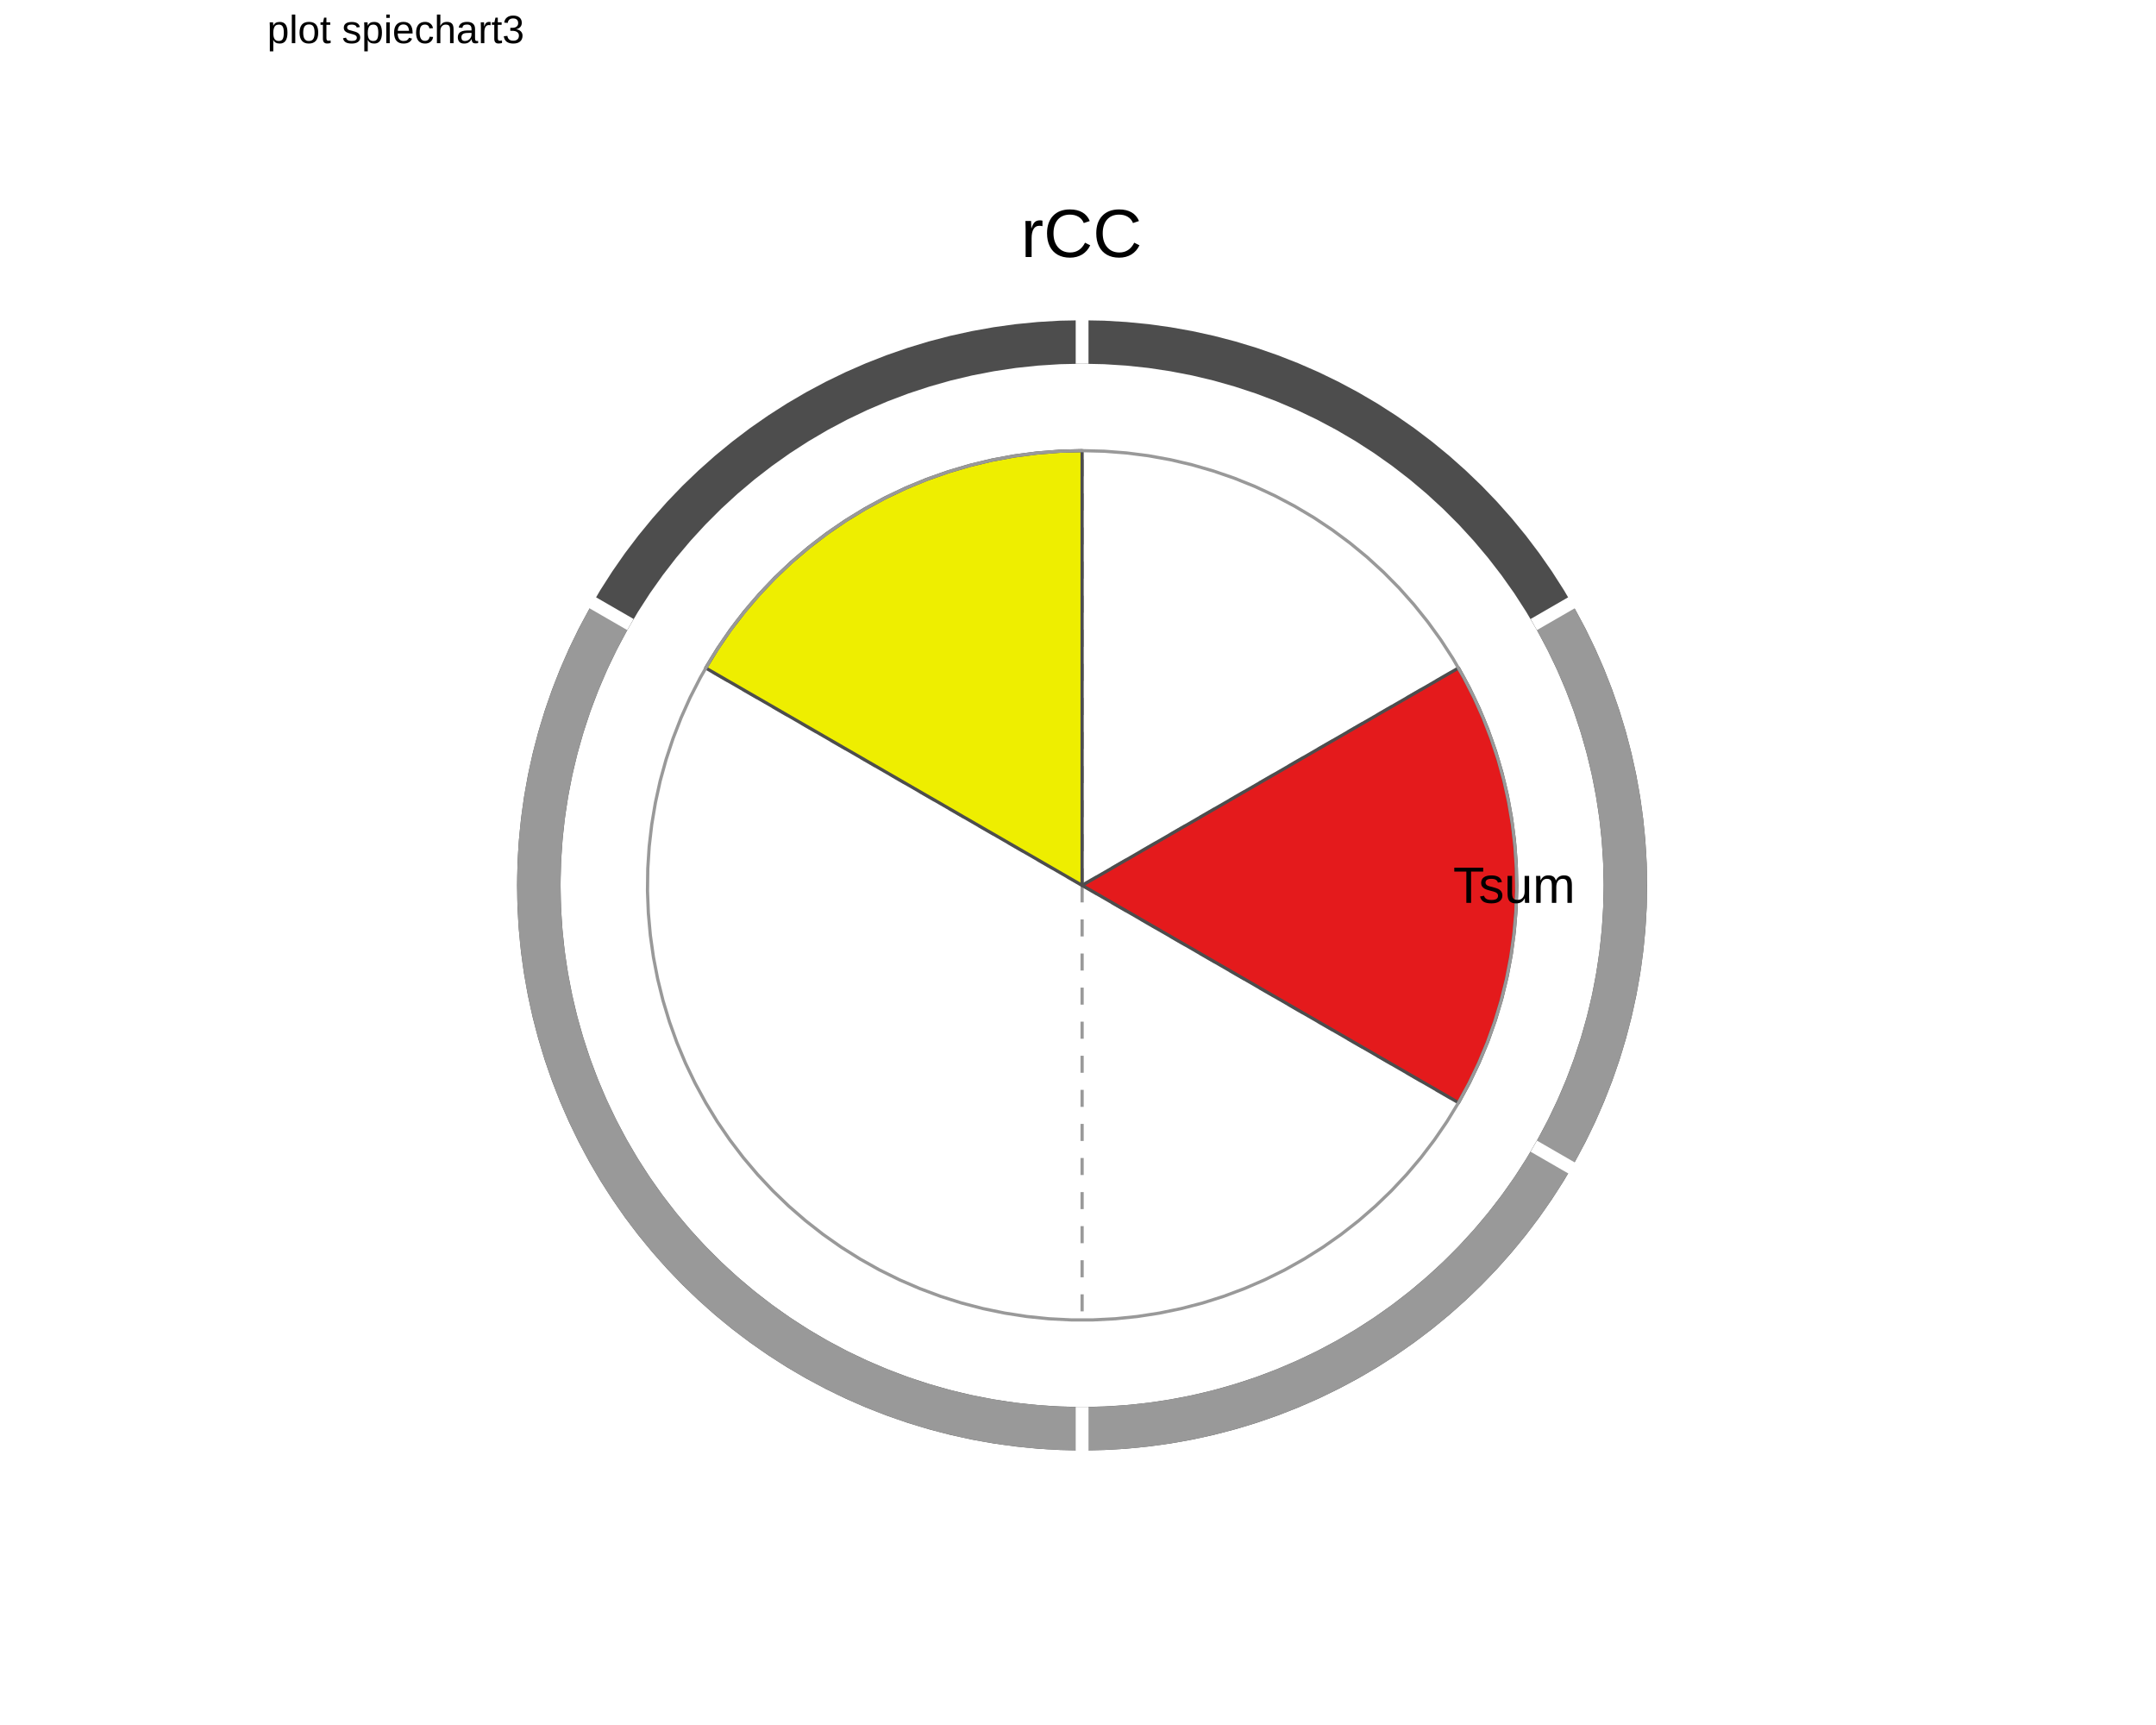
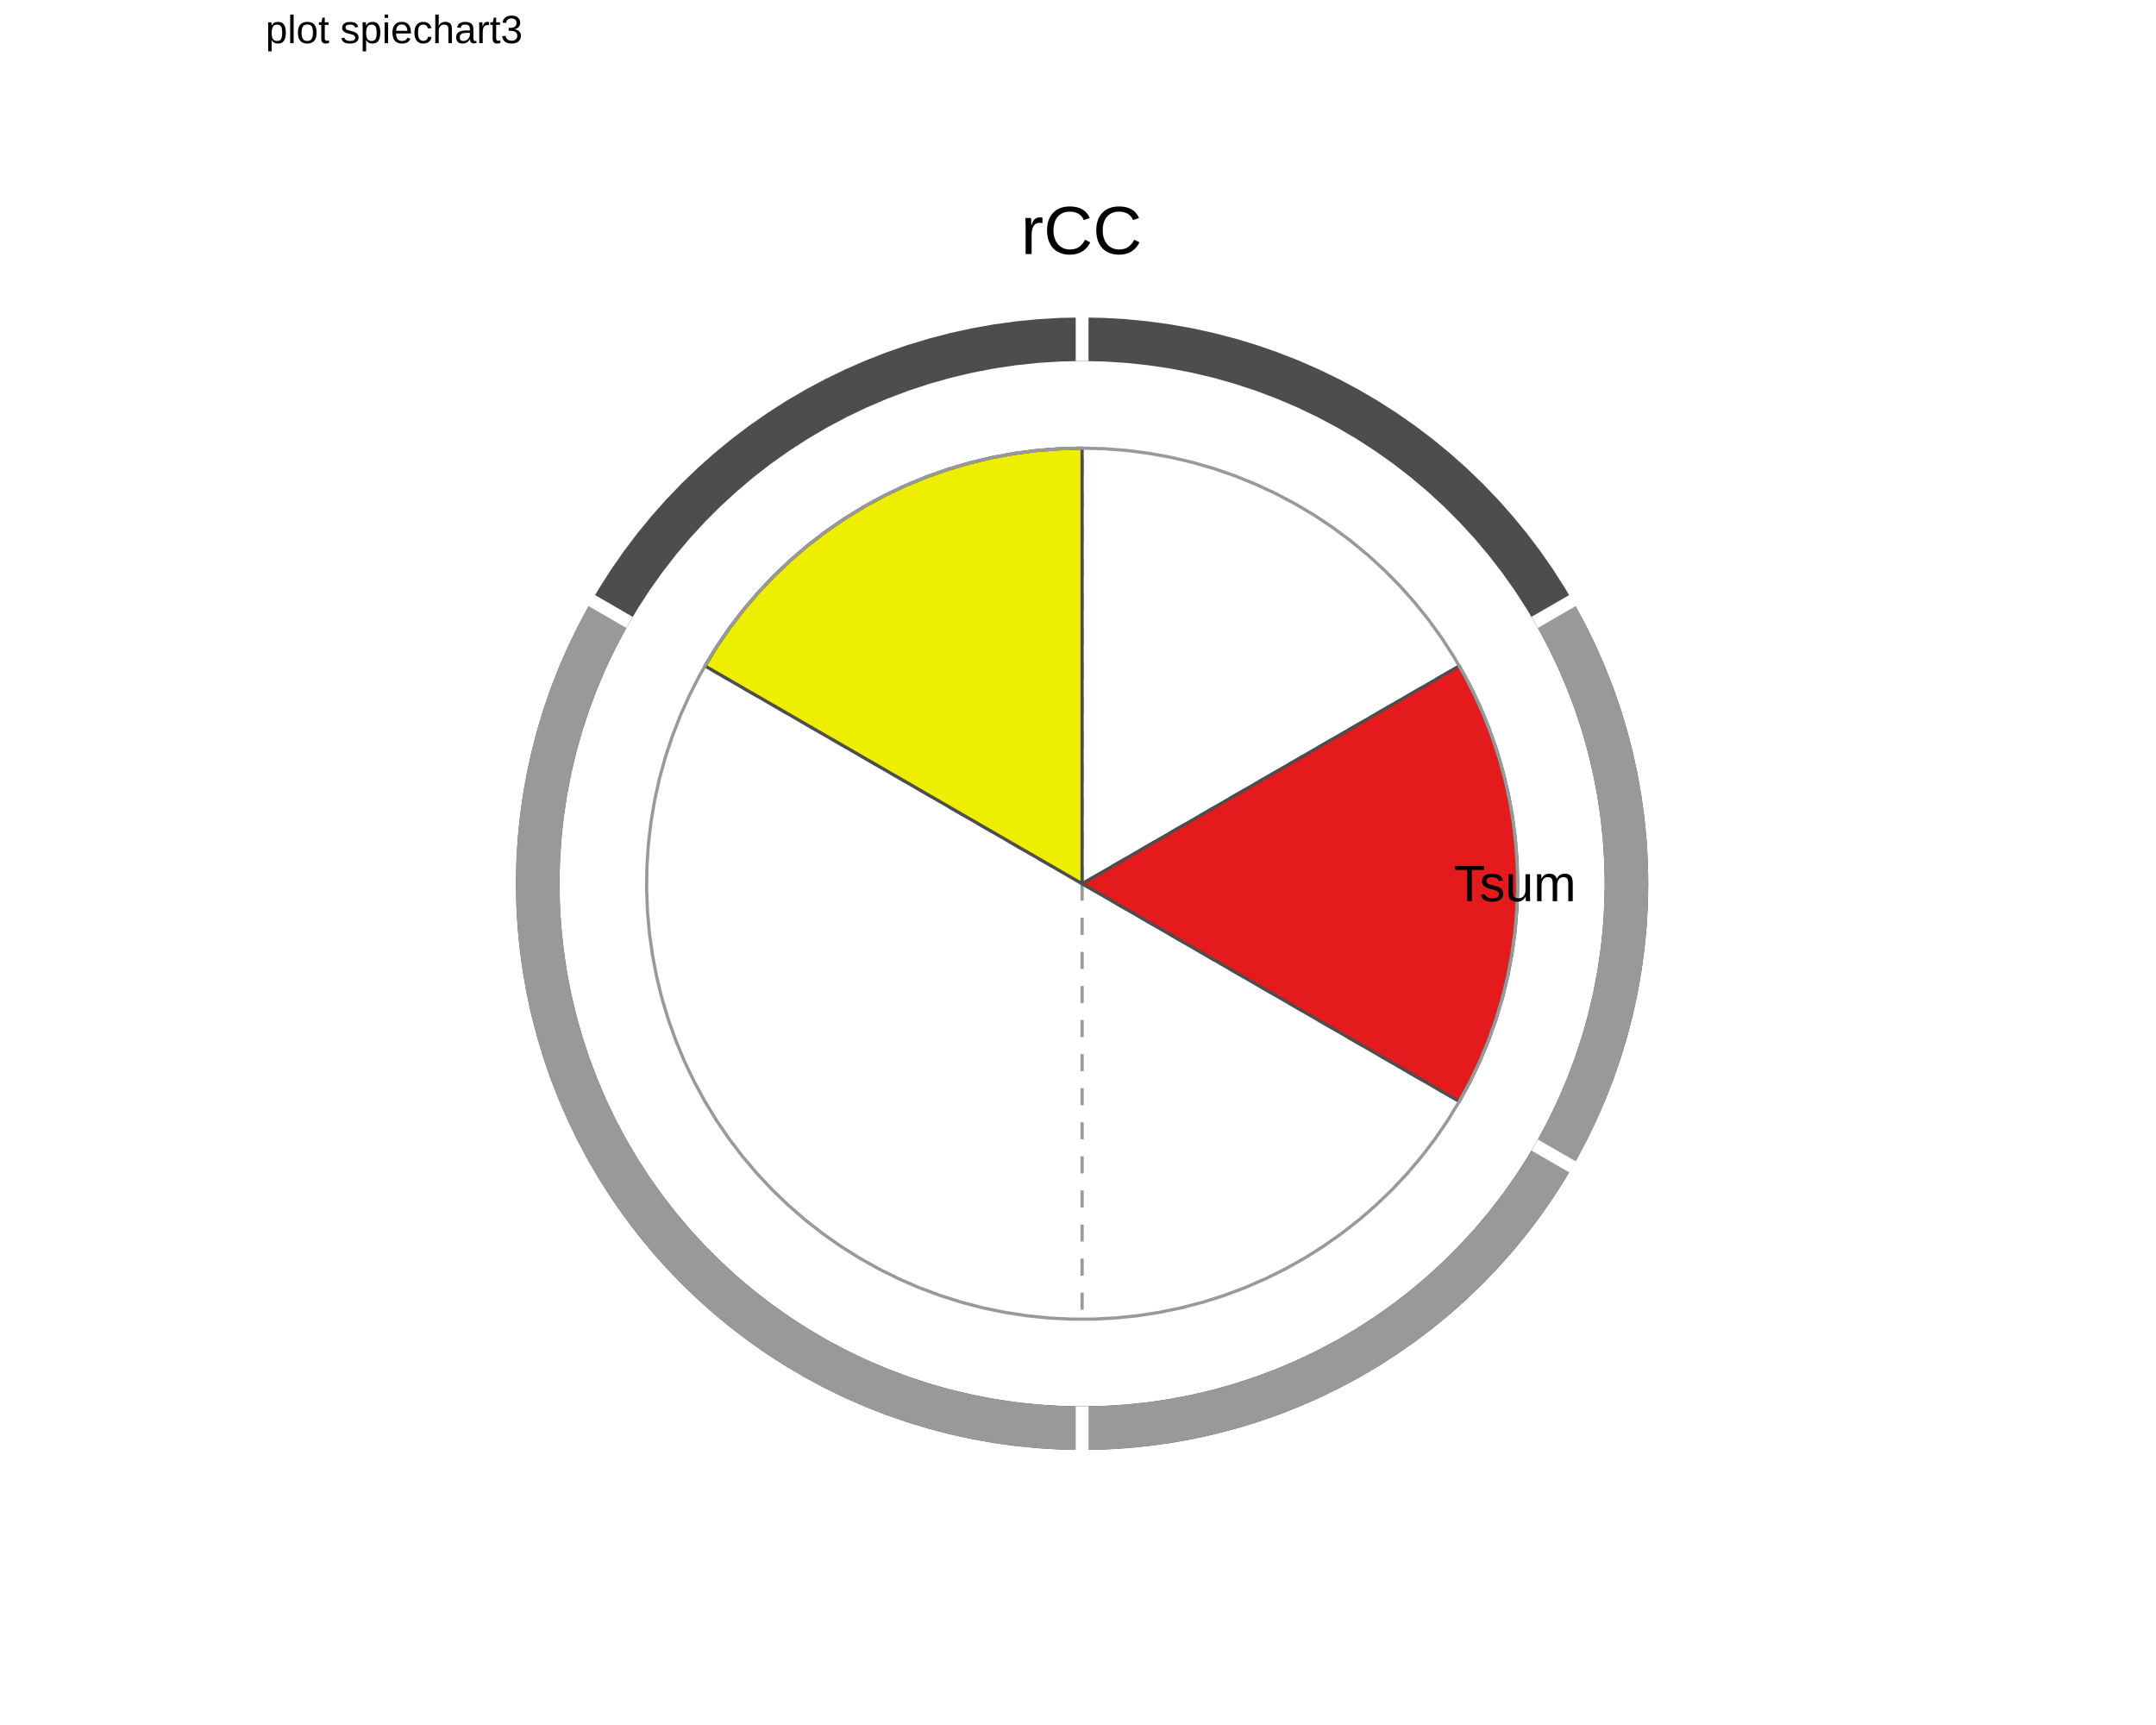
<svg xmlns="http://www.w3.org/2000/svg" viewBox="0 0 720.00 576.00">
  <defs>
    <style type="text/css">
    line, polyline, path, rect, circle {
      fill: none;
      stroke: #000000;
      stroke-linecap: round;
      stroke-linejoin: round;
      stroke-miterlimit: 10.00;
    }
  </style>
  </defs>
  <rect width="100%" height="100%" style="stroke: none; fill: #FFFFFF;" />
  <defs>
-     <clipPath id="cpODAuOTk4Nnw2MzkuMDAxfDU3Nnww">
-       <rect x="81.00" y="0.00" width="558.00" height="576.00" />
+     <clipPath id="cpODAuNDUwN3w2MzkuNTQ5fDU3Nnww">
+       <rect x="80.45" y="0.00" width="559.10" height="576.00" />
    </clipPath>
  </defs>
-   <rect x="81.00" y="0.00" width="558.00" height="576.00" style="stroke-width: 1.07; stroke: #FFFFFF; fill: #FFFFFF;" clip-path="url(#cpODAuOTk4Nnw2MzkuMDAxfDU3Nnww)" />
+   <rect x="80.45" y="0.00" width="559.10" height="576.00" style="stroke-width: 1.07; stroke: #FFFFFF; fill: #FFFFFF;" clip-path="url(#cpODAuNDUwN3w2MzkuNTQ5fDU3Nnww)" />
  <defs>
    <clipPath id="cpMHw3MjB8NTc2fDA=">
      <rect x="0.00" y="0.00" width="720.00" height="576.00" />
    </clipPath>
  </defs>
  <defs>
-     <clipPath id="cpODkuMjE3OHw2MzMuNTIyfDU2Ny43ODF8MjMuNDc2Nw==">
-       <rect x="89.22" y="23.48" width="544.30" height="544.30" />
+     <clipPath id="cpODguNjY5OHw2MzQuMDd8NTY3Ljc4MXwyMi4zODA4">
+       <rect x="88.67" y="22.38" width="545.40" height="545.40" />
    </clipPath>
  </defs>
-   <rect x="89.22" y="23.48" width="544.30" height="544.30" style="stroke-width: 1.07; stroke: none; fill: #FFFFFF;" clip-path="url(#cpODkuMjE3OHw2MzMuNTIyfDU2Ny43ODF8MjMuNDc2Nw==)" />
-   <polyline points="361.37,295.63 361.37,288.03 361.37,280.42 361.37,272.82 361.37,265.22 361.37,257.61 361.37,250.01 361.37,242.41 361.37,234.80 361.37,227.20 361.37,219.60 361.37,212.00 361.37,204.39 361.37,196.79 361.37,189.19 361.37,181.58 361.37,173.98 361.37,166.38 361.37,158.78 361.37,151.17 361.37,143.57 361.37,135.97 368.74,136.14 376.10,136.65 383.43,137.50 390.71,138.68 397.92,140.21 405.06,142.06 412.11,144.24 419.05,146.75 425.86,149.57 432.54,152.70 439.06,156.14 445.42,159.88 451.60,163.91 457.59,168.22 463.37,172.79 468.93,177.64 474.27,182.73 479.36,188.06 484.20,193.63 488.78,199.41 493.09,205.40 497.12,211.58 500.85,217.94 504.29,224.46 507.43,231.14 510.25,237.95 512.76,244.89 514.94,251.94 516.79,259.07 518.31,266.29 519.50,273.57 520.35,280.90 520.86,288.25 521.03,295.63 520.86,303.00 520.35,310.36 519.50,317.69 518.31,324.97 516.79,332.18 514.94,339.32 512.76,346.37 510.25,353.31 507.43,360.12 504.29,366.80 500.85,373.32 497.12,379.68 493.09,385.86 488.78,391.85 484.20,397.63 479.36,403.19 474.27,408.53 468.93,413.62 463.37,418.46 457.59,423.04 451.60,427.35 445.42,431.38 439.06,435.11 432.54,438.55 425.86,441.69 419.05,444.51 412.11,447.01 405.06,449.20 397.92,451.05 390.71,452.57 383.43,453.76 376.10,454.61 368.74,455.12 361.37,455.29 354.00,455.12 346.64,454.61 339.31,453.76 332.03,452.57 324.82,451.05 317.68,449.20 310.63,447.01 303.69,444.51 296.88,441.69 290.20,438.55 283.68,435.11 277.32,431.38 271.14,427.35 265.15,423.04 259.37,418.46 253.81,413.62 248.47,408.53 243.38,403.19 238.54,397.63 233.96,391.85 229.65,385.86 225.62,379.68 221.89,373.32 218.45,366.80 215.31,360.12 212.49,353.31 209.98,346.37 207.80,339.32 205.95,332.18 204.43,324.97 203.24,317.69 202.39,310.36 201.88,303.00 201.71,295.63 201.88,288.25 202.39,280.90 203.24,273.57 204.43,266.29 205.95,259.07 207.80,251.94 209.98,244.89 212.49,237.95 215.31,231.14 218.45,224.46 221.89,217.94 225.62,211.58 229.65,205.40 233.96,199.41 238.54,193.63 243.38,188.06 248.47,182.73 253.81,177.64 259.37,172.79 265.15,168.22 271.14,163.91 277.32,159.88 283.68,156.14 290.20,152.70 296.88,149.57 303.69,146.75 310.63,144.24 317.68,142.06 324.82,140.21 332.03,138.68 339.31,137.50 346.64,136.65 354.00,136.14 361.37,135.97 361.37,143.57 361.37,151.17 361.37,158.78 361.37,166.38 361.37,173.98 361.37,181.58 361.37,189.19 361.37,196.79 361.37,204.39 361.37,212.00 361.37,219.60 361.37,227.20 361.37,234.80 361.37,242.41 361.37,250.01 361.37,257.61 361.37,265.22 361.37,272.82 361.37,280.42 361.37,288.03 361.37,295.63 " style="stroke-width: 1.07; stroke: none; fill: #FFFFFF;" clip-path="url(#cpODkuMjE3OHw2MzMuNTIyfDU2Ny43ODF8MjMuNDc2Nw==)" />
-   <polyline points="361.37,121.45 368.76,121.61 376.14,122.08 383.49,122.86 390.81,123.96 398.07,125.36 405.26,127.07 412.37,129.09 419.40,131.40 426.31,134.01 433.11,136.91 439.79,140.10 446.32,143.57 452.69,147.31 458.90,151.32 464.94,155.59 470.79,160.11 476.44,164.88 481.89,169.88 487.12,175.11 492.12,180.55 496.89,186.21 501.41,192.06 505.68,198.09 509.69,204.31 513.43,210.68 516.90,217.21 520.09,223.88 522.99,230.69 525.60,237.60 527.91,244.63 529.93,251.74 531.64,258.93 533.04,266.19 534.14,273.51 534.92,280.86 535.39,288.24 535.55,295.63 535.39,303.02 534.92,310.40 534.14,317.75 533.04,325.06 531.64,332.32 529.93,339.52 527.91,346.63 525.60,353.65 522.99,360.57 520.09,367.37 516.90,374.04 513.43,380.57 509.69,386.95 505.68,393.16 501.41,399.20 496.89,405.05 492.12,410.70 487.12,416.15 481.89,421.38 476.44,426.38 470.79,431.14 464.94,435.67 458.90,439.94 452.69,443.95 446.32,447.69 439.79,451.16 433.11,454.34 426.31,457.25 419.40,459.86 412.37,462.17 405.26,464.19 398.07,465.90 390.81,467.30 383.49,468.40 376.14,469.18 368.76,469.65 361.37,469.81 353.98,469.65 346.60,469.18 339.25,468.40 331.93,467.30 324.67,465.90 317.48,464.19 310.37,462.17 303.34,459.86 296.43,457.25 289.63,454.34 282.95,451.16 276.42,447.69 270.05,443.95 263.83,439.94 257.80,435.67 251.95,431.14 246.30,426.38 240.85,421.38 235.62,416.15 230.62,410.70 225.85,405.05 221.33,399.20 217.06,393.16 213.05,386.95 209.31,380.57 205.84,374.04 202.65,367.37 199.75,360.57 197.14,353.65 194.83,346.63 192.81,339.52 191.10,332.32 189.70,325.06 188.60,317.75 187.82,310.40 187.35,303.02 187.19,295.63 187.35,288.24 187.82,280.86 188.60,273.51 189.70,266.19 191.10,258.93 192.81,251.74 194.83,244.63 197.14,237.60 199.75,230.69 202.65,223.88 205.84,217.21 209.31,210.68 213.05,204.31 217.06,198.09 221.33,192.06 225.85,186.21 230.62,180.55 235.62,175.11 240.85,169.88 246.30,164.88 251.95,160.11 257.80,155.59 263.83,151.32 270.05,147.31 276.42,143.57 282.95,140.10 289.63,136.91 296.43,134.01 303.34,131.40 310.37,129.09 317.48,127.07 324.67,125.36 331.93,123.96 339.25,122.86 346.60,122.08 353.98,121.61 361.37,121.45 361.37,106.94 353.96,107.08 346.57,107.52 339.19,108.24 331.85,109.26 324.56,110.56 317.32,112.15 310.15,114.02 303.06,116.17 296.06,118.60 289.16,121.30 282.37,124.27 275.71,127.50 269.17,131.00 262.78,134.74 256.54,138.74 250.46,142.97 244.55,147.45 238.82,152.15 233.29,157.07 227.94,162.20 222.81,167.54 217.89,173.08 213.19,178.81 208.71,184.72 204.48,190.80 200.48,197.04 196.74,203.43 193.24,209.96 190.01,216.63 187.04,223.42 184.34,230.32 181.91,237.32 179.76,244.41 177.89,251.58 176.30,258.82 175.00,266.11 173.99,273.45 173.26,280.82 172.82,288.22 172.68,295.63 172.82,303.04 173.26,310.43 173.99,317.81 175.00,325.15 176.30,332.44 177.89,339.68 179.76,346.85 181.91,353.94 184.34,360.94 187.04,367.84 190.01,374.63 193.24,381.29 196.74,387.83 200.48,394.22 204.48,400.46 208.71,406.54 213.19,412.45 217.89,418.17 222.81,423.71 227.94,429.05 233.29,434.19 238.82,439.11 244.55,443.81 250.46,448.28 256.54,452.52 262.78,456.52 269.17,460.26 275.71,463.75 282.37,466.99 289.16,469.96 296.06,472.66 303.06,475.09 310.15,477.24 317.32,479.11 324.56,480.70 331.85,482.00 339.19,483.01 346.57,483.74 353.96,484.18 361.37,484.32 368.78,484.18 376.17,483.74 383.55,483.01 390.89,482.00 398.18,480.70 405.42,479.11 412.59,477.24 419.68,475.09 426.68,472.66 433.58,469.96 440.37,466.99 447.03,463.75 453.57,460.26 459.96,456.52 466.20,452.52 472.28,448.28 478.19,443.81 483.92,439.11 489.45,434.19 494.80,429.05 499.93,423.71 504.85,418.17 509.55,412.45 514.02,406.54 518.26,400.46 522.26,394.22 526.00,387.83 529.50,381.29 532.73,374.63 535.70,367.84 538.40,360.94 540.83,353.94 542.98,346.85 544.85,339.68 546.44,332.44 547.74,325.15 548.75,317.81 549.48,310.43 549.92,303.04 550.06,295.63 549.92,288.22 549.48,280.82 548.75,273.45 547.74,266.11 546.44,258.82 544.85,251.58 542.98,244.41 540.83,237.32 538.40,230.32 535.70,223.42 532.73,216.63 529.50,209.96 526.00,203.43 522.26,197.04 518.26,190.80 514.02,184.72 509.55,178.81 504.85,173.08 499.93,167.54 494.80,162.20 489.45,157.07 483.92,152.15 478.19,147.45 472.28,142.97 466.20,138.74 459.96,134.74 453.57,131.00 447.03,127.50 440.37,124.27 433.58,121.30 426.68,118.60 419.68,116.17 412.59,114.02 405.42,112.15 398.18,110.56 390.89,109.26 383.55,108.24 376.17,107.52 368.78,107.08 361.37,106.94 " style="stroke-width: 1.07; stroke: none; fill: #4D4D4D;" clip-path="url(#cpODkuMjE3OHw2MzMuNTIyfDU2Ny43ODF8MjMuNDc2Nw==)" />
-   <polyline points="512.21,208.54 515.76,215.00 519.03,221.60 522.02,228.34 524.73,235.19 527.14,242.16 529.25,249.22 531.06,256.36 532.57,263.57 533.77,270.84 534.67,278.16 535.25,285.50 535.53,292.87 535.49,300.23 535.14,307.59 534.47,314.93 533.50,322.24 532.22,329.50 530.64,336.69 528.75,343.82 526.56,350.85 524.08,357.79 521.30,364.62 518.24,371.32 514.90,377.89 511.28,384.31 507.40,390.57 503.25,396.66 498.85,402.57 494.20,408.29 489.32,413.81 484.21,419.12 478.87,424.20 473.33,429.06 467.58,433.67 461.65,438.04 455.54,442.16 449.26,446.01 442.82,449.59 436.23,452.90 429.51,455.92 422.67,458.66 415.72,461.11 408.67,463.26 401.54,465.11 394.33,466.66 387.07,467.90 379.76,468.83 372.42,469.46 365.05,469.77 357.69,469.77 350.32,469.46 342.98,468.83 335.67,467.90 328.41,466.66 321.20,465.11 314.07,463.26 307.02,461.11 300.07,458.66 293.23,455.92 286.51,452.90 279.92,449.59 273.48,446.01 267.20,442.16 261.09,438.04 255.15,433.67 249.41,429.06 243.87,424.20 238.53,419.12 233.42,413.81 228.54,408.29 223.89,402.57 219.49,396.66 215.34,390.57 211.46,384.31 207.84,377.89 204.50,371.32 201.44,364.62 198.66,357.79 196.18,350.85 193.99,343.82 192.10,336.69 190.52,329.50 189.24,322.24 188.27,314.93 187.60,307.59 187.25,300.23 187.21,292.87 187.49,285.50 188.07,278.16 188.97,270.84 190.17,263.57 191.68,256.36 193.49,249.22 195.60,242.16 198.01,235.19 200.72,228.34 203.71,221.60 206.98,215.00 210.53,208.54 197.96,201.28 194.39,207.75 191.08,214.35 188.03,221.08 185.24,227.92 182.73,234.87 180.49,241.90 178.52,249.02 176.84,256.22 175.44,263.47 174.32,270.77 173.49,278.11 172.95,285.48 172.70,292.86 172.73,300.25 173.06,307.62 173.67,314.99 174.57,322.32 175.76,329.61 177.23,336.84 178.99,344.02 181.02,351.12 183.33,358.14 185.91,365.06 188.77,371.87 191.88,378.57 195.26,385.14 198.89,391.57 202.77,397.86 206.89,403.98 211.25,409.95 215.84,415.73 220.65,421.34 225.68,426.75 230.91,431.96 236.35,436.96 241.98,441.75 247.79,446.31 253.77,450.64 259.92,454.73 266.23,458.58 272.68,462.18 279.26,465.52 285.97,468.60 292.80,471.42 299.73,473.97 306.76,476.25 313.87,478.24 321.06,479.96 328.30,481.40 335.60,482.55 342.93,483.42 350.30,484.00 357.68,484.28 365.06,484.28 372.44,484.00 379.81,483.42 387.14,482.55 394.44,481.40 401.68,479.96 408.87,478.24 415.98,476.25 423.01,473.97 429.94,471.42 436.77,468.60 443.48,465.52 450.06,462.18 456.51,458.58 462.82,454.73 468.97,450.64 474.95,446.31 480.76,441.75 486.39,436.96 491.83,431.96 497.06,426.75 502.09,421.34 506.90,415.73 511.49,409.95 515.85,403.98 519.97,397.86 523.85,391.57 527.48,385.14 530.86,378.57 533.97,371.87 536.82,365.06 539.41,358.14 541.72,351.12 543.75,344.02 545.51,336.84 546.98,329.61 548.17,322.32 549.07,314.99 549.68,307.62 550.01,300.25 550.04,292.86 549.79,285.48 549.25,278.11 548.42,270.77 547.30,263.47 545.90,256.22 544.22,249.02 542.25,241.90 540.01,234.87 537.50,227.92 534.71,221.08 531.66,214.35 528.35,207.75 524.78,201.28 " style="stroke-width: 1.07; stroke: none; fill: #999999;" clip-path="url(#cpODkuMjE3OHw2MzMuNTIyfDU2Ny43ODF8MjMuNDc2Nw==)" />
-   <polyline points="512.21,208.54 520.59,203.70 528.97,198.86 537.35,194.03 " style="stroke-width: 4.27; stroke: #FFFFFF; stroke-linecap: butt;" clip-path="url(#cpODkuMjE3OHw2MzMuNTIyfDU2Ny43ODF8MjMuNDc2Nw==)" />
-   <polyline points="512.21,382.72 520.59,387.56 528.97,392.39 537.35,397.23 " style="stroke-width: 4.27; stroke: #FFFFFF; stroke-linecap: butt;" clip-path="url(#cpODkuMjE3OHw2MzMuNTIyfDU2Ny43ODF8MjMuNDc2Nw==)" />
-   <polyline points="361.37,469.81 361.37,479.48 361.37,489.16 361.37,498.84 " style="stroke-width: 4.27; stroke: #FFFFFF; stroke-linecap: butt;" clip-path="url(#cpODkuMjE3OHw2MzMuNTIyfDU2Ny43ODF8MjMuNDc2Nw==)" />
-   <polyline points="210.53,208.54 202.15,203.70 193.77,198.86 185.39,194.03 " style="stroke-width: 4.27; stroke: #FFFFFF; stroke-linecap: butt;" clip-path="url(#cpODkuMjE3OHw2MzMuNTIyfDU2Ny43ODF8MjMuNDc2Nw==)" />
-   <polyline points="361.37,121.45 361.37,111.77 361.37,102.10 361.37,92.42 " style="stroke-width: 4.27; stroke: #FFFFFF; stroke-linecap: butt;" clip-path="url(#cpODkuMjE3OHw2MzMuNTIyfDU2Ny43ODF8MjMuNDc2Nw==)" />
-   <polyline points="361.37,295.63 367.99,291.81 374.60,287.99 381.22,284.17 387.83,280.35 394.45,276.53 401.07,272.71 407.68,268.89 414.30,265.07 420.91,261.25 427.53,257.43 434.14,253.61 440.76,249.79 447.38,245.97 453.99,242.15 460.61,238.33 467.22,234.51 473.84,230.69 480.46,226.87 487.07,223.05 " style="stroke-width: 1.07; stroke: #999999; stroke-dasharray: 5.69,5.69; stroke-linecap: butt;" clip-path="url(#cpODkuMjE3OHw2MzMuNTIyfDU2Ny43ODF8MjMuNDc2Nw==)" />
-   <polyline points="361.37,295.63 367.99,299.45 374.60,303.27 381.22,307.09 387.83,310.91 394.45,314.73 401.07,318.55 407.68,322.37 414.30,326.19 420.91,330.01 427.53,333.83 434.14,337.65 440.76,341.46 447.38,345.28 453.99,349.10 460.61,352.92 467.22,356.74 473.84,360.56 480.46,364.38 487.07,368.20 " style="stroke-width: 1.07; stroke: #999999; stroke-dasharray: 5.69,5.69; stroke-linecap: butt;" clip-path="url(#cpODkuMjE3OHw2MzMuNTIyfDU2Ny43ODF8MjMuNDc2Nw==)" />
-   <polyline points="361.37,295.63 361.37,303.27 361.37,310.91 361.37,318.55 361.37,326.19 361.37,333.83 361.37,341.46 361.37,349.10 361.37,356.74 361.37,364.38 361.37,372.02 361.37,379.66 361.37,387.30 361.37,394.94 361.37,402.58 361.37,410.22 361.37,417.86 361.37,425.50 361.37,433.14 361.37,440.78 " style="stroke-width: 1.07; stroke: #999999; stroke-dasharray: 5.69,5.69; stroke-linecap: butt;" clip-path="url(#cpODkuMjE3OHw2MzMuNTIyfDU2Ny43ODF8MjMuNDc2Nw==)" />
-   <polyline points="361.37,295.63 354.75,291.81 348.14,287.99 341.52,284.17 334.91,280.35 328.29,276.53 321.67,272.71 315.06,268.89 308.44,265.07 301.83,261.25 295.21,257.43 288.60,253.61 281.98,249.79 275.36,245.97 268.75,242.15 262.13,238.33 255.52,234.51 248.90,230.69 242.28,226.87 235.67,223.05 " style="stroke-width: 1.07; stroke: #999999; stroke-dasharray: 5.69,5.69; stroke-linecap: butt;" clip-path="url(#cpODkuMjE3OHw2MzMuNTIyfDU2Ny43ODF8MjMuNDc2Nw==)" />
-   <polyline points="361.37,295.63 361.37,287.99 361.37,280.35 361.37,272.71 361.37,265.07 361.37,257.43 361.37,249.79 361.37,242.15 361.37,234.51 361.37,226.87 361.37,219.24 361.37,211.60 361.37,203.96 361.37,196.32 361.37,188.68 361.37,181.04 361.37,173.40 361.37,165.76 361.37,158.12 361.37,150.48 " style="stroke-width: 1.07; stroke: #999999; stroke-dasharray: 5.69,5.69; stroke-linecap: butt;" clip-path="url(#cpODkuMjE3OHw2MzMuNTIyfDU2Ny43ODF8MjMuNDc2Nw==)" />
-   <polyline points="487.07,223.05 490.70,229.73 493.97,236.59 496.88,243.61 499.41,250.78 501.57,258.06 503.35,265.45 504.73,272.92 505.72,280.46 506.32,288.03 506.52,295.63 506.32,303.23 505.72,310.80 504.73,318.33 503.35,325.81 501.57,333.20 499.41,340.48 496.88,347.65 493.97,354.67 490.70,361.52 487.07,368.20 480.46,364.38 473.84,360.56 467.22,356.74 460.61,352.92 453.99,349.10 447.38,345.28 440.76,341.46 434.14,337.65 427.53,333.83 420.91,330.01 414.30,326.19 407.68,322.37 401.07,318.55 394.45,314.73 387.83,310.91 381.22,307.09 374.60,303.27 367.99,299.45 361.37,295.63 361.37,295.63 367.99,291.81 374.60,287.99 381.22,284.17 387.83,280.35 394.45,276.53 401.07,272.71 407.68,268.89 414.30,265.07 420.91,261.25 427.53,257.43 434.14,253.61 440.76,249.79 447.38,245.97 453.99,242.15 460.61,238.33 467.22,234.51 473.84,230.69 480.46,226.87 487.07,223.05 " style="stroke-width: 1.07; stroke: #4D4D4D; fill: #E41A1C;" clip-path="url(#cpODkuMjE3OHw2MzMuNTIyfDU2Ny43ODF8MjMuNDc2Nw==)" />
-   <polyline points="361.37,295.63 361.37,295.63 361.37,295.63 361.37,295.63 361.37,295.63 " style="stroke-width: 1.07; stroke: #4D4D4D; fill: #00FFFF;" clip-path="url(#cpODkuMjE3OHw2MzMuNTIyfDU2Ny43ODF8MjMuNDc2Nw==)" />
-   <polyline points="235.67,223.05 239.64,216.58 243.94,210.31 248.57,204.28 253.50,198.51 258.73,192.99 264.25,187.76 270.03,182.83 276.05,178.20 282.32,173.90 288.80,169.93 295.47,166.30 302.33,163.03 309.35,160.12 316.52,157.59 323.80,155.43 331.19,153.65 338.66,152.27 346.20,151.28 353.77,150.68 361.37,150.48 361.37,158.12 361.37,165.76 361.37,173.40 361.37,181.04 361.37,188.68 361.37,196.32 361.37,203.96 361.37,211.60 361.37,219.24 361.37,226.87 361.37,234.51 361.37,242.15 361.37,249.79 361.37,257.43 361.37,265.07 361.37,272.71 361.37,280.35 361.37,287.99 361.37,295.63 361.37,295.63 354.75,291.81 348.14,287.99 341.52,284.17 334.91,280.35 328.29,276.53 321.67,272.71 315.06,268.89 308.44,265.07 301.83,261.25 295.21,257.43 288.60,253.61 281.98,249.79 275.36,245.97 268.75,242.15 262.13,238.33 255.52,234.51 248.90,230.69 242.28,226.87 235.67,223.05 " style="stroke-width: 1.07; stroke: #4D4D4D; fill: #EEEE00;" clip-path="url(#cpODkuMjE3OHw2MzMuNTIyfDU2Ny43ODF8MjMuNDc2Nw==)" />
-   <polyline points="361.37,150.48 368.78,150.67 376.17,151.24 383.53,152.18 390.82,153.50 398.04,155.19 405.16,157.25 412.17,159.66 419.05,162.43 425.77,165.55 432.33,169.01 438.71,172.80 444.88,176.91 450.83,181.33 456.55,186.04 462.02,191.05 467.23,196.32 472.16,201.86 476.80,207.64 481.15,213.65 485.18,219.87 488.88,226.29 492.26,232.89 495.29,239.66 497.97,246.57 500.30,253.61 502.27,260.75 503.86,267.99 505.09,275.31 505.94,282.67 506.41,290.07 506.51,297.48 506.22,304.89 505.56,312.27 504.52,319.62 503.11,326.89 501.33,334.09 499.18,341.19 496.68,348.16 493.82,355.00 490.61,361.69 487.07,368.20 483.20,374.53 479.01,380.64 474.52,386.54 469.73,392.20 464.66,397.61 459.32,402.75 453.72,407.61 447.88,412.18 441.82,416.44 435.54,420.39 429.08,424.02 422.43,427.31 415.63,430.25 408.68,432.85 401.62,435.09 394.44,436.96 387.18,438.46 379.86,439.59 372.48,440.35 365.08,440.73 357.66,440.73 350.26,440.35 342.88,439.59 335.56,438.46 328.30,436.96 321.12,435.09 314.06,432.85 307.11,430.25 300.31,427.31 293.66,424.02 287.20,420.39 280.92,416.44 274.86,412.18 269.02,407.61 263.42,402.75 258.08,397.61 253.01,392.20 248.22,386.54 243.73,380.64 239.54,374.53 235.67,368.20 232.13,361.69 228.92,355.00 226.06,348.16 223.56,341.19 221.41,334.09 219.63,326.89 218.22,319.62 217.18,312.27 216.52,304.89 216.23,297.48 216.33,290.07 216.80,282.67 217.65,275.31 218.88,267.99 220.47,260.75 222.44,253.61 224.77,246.57 227.45,239.66 230.48,232.89 233.86,226.29 237.56,219.87 241.59,213.65 245.93,207.64 250.58,201.86 255.51,196.32 260.72,191.05 266.19,186.04 271.91,181.33 277.86,176.91 284.03,172.80 290.41,169.01 296.96,165.55 303.69,162.43 310.57,159.66 317.58,157.25 324.70,155.19 331.92,153.50 339.21,152.18 346.57,151.24 353.96,150.67 361.37,150.48 " style="stroke-width: 1.07; stroke: #999999; stroke-linecap: butt;" clip-path="url(#cpODkuMjE3OHw2MzMuNTIyfDU2Ny43ODF8MjMuNDc2Nw==)" />
-   <g clip-path="url(#cpODkuMjE3OHw2MzMuNTIyfDU2Ny43ODF8MjMuNDc2Nw==)">
-     <text x="485.27" y="301.48" style="font-size: 17.07px; font-family: Liberation Sans;" textLength="42.50px" lengthAdjust="spacingAndGlyphs">Tsum</text>
+   <rect x="88.67" y="22.38" width="545.40" height="545.40" style="stroke-width: 1.07; stroke: none; fill: #FFFFFF;" clip-path="url(#cpODguNjY5OHw2MzQuMDd8NTY3Ljc4MXwyMi4zODA4)" />
+   <polyline points="361.37,295.08 361.37,287.46 361.37,279.84 361.37,272.23 361.37,264.61 361.37,256.99 361.37,249.37 361.37,241.75 361.37,234.13 361.37,226.52 361.37,218.90 361.37,211.28 361.37,203.66 361.37,196.04 361.37,188.42 361.37,180.81 361.37,173.19 361.37,165.57 361.37,157.95 361.37,150.33 361.37,142.72 361.37,135.10 368.76,135.27 376.13,135.78 383.47,136.63 390.77,137.82 398.00,139.35 405.15,141.20 412.21,143.39 419.16,145.90 425.99,148.73 432.68,151.87 439.22,155.32 445.59,159.06 451.78,163.09 457.78,167.41 463.58,172.00 469.15,176.85 474.50,181.96 479.60,187.30 484.45,192.88 489.04,198.67 493.36,204.67 497.39,210.86 501.14,217.23 504.58,223.77 507.72,230.46 510.55,237.29 513.06,244.24 515.25,251.30 517.10,258.45 518.63,265.68 519.82,272.98 520.67,280.32 521.18,287.69 521.35,295.08 521.18,302.47 520.67,309.84 519.82,317.18 518.63,324.48 517.10,331.71 515.25,338.86 513.06,345.92 510.55,352.87 507.72,359.70 504.58,366.39 501.14,372.93 497.39,379.30 493.36,385.49 489.04,391.49 484.45,397.29 479.60,402.86 474.50,408.21 469.15,413.31 463.58,418.16 457.78,422.75 451.78,427.07 445.59,431.10 439.22,434.85 432.68,438.29 425.99,441.43 419.16,444.26 412.21,446.77 405.15,448.96 398.00,450.82 390.77,452.34 383.47,453.53 376.13,454.38 368.76,454.89 361.37,455.06 353.98,454.89 346.61,454.38 339.27,453.53 331.97,452.34 324.74,450.82 317.59,448.96 310.53,446.77 303.58,444.26 296.75,441.43 290.06,438.29 283.52,434.85 277.15,431.10 270.96,427.07 264.96,422.75 259.16,418.16 253.59,413.31 248.24,408.21 243.14,402.86 238.29,397.29 233.70,391.49 229.38,385.49 225.35,379.30 221.60,372.93 218.16,366.39 215.02,359.70 212.19,352.87 209.68,345.92 207.49,338.86 205.64,331.71 204.11,324.48 202.92,317.18 202.07,309.84 201.56,302.47 201.39,295.08 201.56,287.69 202.07,280.32 202.92,272.98 204.11,265.68 205.64,258.45 207.49,251.30 209.68,244.24 212.19,237.29 215.02,230.46 218.16,223.77 221.60,217.23 225.35,210.86 229.38,204.67 233.70,198.67 238.29,192.88 243.14,187.30 248.24,181.96 253.59,176.85 259.16,172.00 264.96,167.41 270.96,163.09 277.15,159.06 283.52,155.32 290.06,151.87 296.75,148.73 303.58,145.90 310.53,143.39 317.59,141.20 324.74,139.35 331.97,137.82 339.27,136.63 346.61,135.78 353.98,135.27 361.37,135.10 361.37,142.72 361.37,150.33 361.37,157.95 361.37,165.57 361.37,173.19 361.37,180.81 361.37,188.42 361.37,196.04 361.37,203.66 361.37,211.28 361.37,218.90 361.37,226.52 361.37,234.13 361.37,241.75 361.37,249.37 361.37,256.99 361.37,264.61 361.37,272.23 361.37,279.84 361.37,287.46 361.37,295.08 " style="stroke-width: 1.07; stroke: none; fill: #FFFFFF;" clip-path="url(#cpODguNjY5OHw2MzQuMDd8NTY3Ljc4MXwyMi4zODA4)" />
+   <polyline points="361.37,120.55 368.78,120.71 376.17,121.18 383.54,121.97 390.87,123.06 398.14,124.47 405.35,126.18 412.48,128.20 419.51,130.52 426.44,133.14 433.26,136.05 439.94,139.24 446.49,142.72 452.88,146.47 459.10,150.48 465.15,154.76 471.01,159.29 476.68,164.07 482.13,169.08 487.37,174.32 492.38,179.77 497.16,185.44 501.69,191.30 505.97,197.35 509.99,203.57 513.74,209.96 517.21,216.51 520.40,223.19 523.31,230.01 525.93,236.94 528.25,243.98 530.27,251.10 531.98,258.31 533.39,265.59 534.48,272.91 535.27,280.28 535.74,287.67 535.90,295.08 535.74,302.49 535.27,309.88 534.48,317.25 533.39,324.58 531.98,331.85 530.27,339.06 528.25,346.19 525.93,353.22 523.31,360.15 520.40,366.97 517.21,373.65 513.74,380.20 509.99,386.59 505.97,392.81 501.69,398.86 497.16,404.72 492.38,410.39 487.37,415.84 482.13,421.08 476.68,426.09 471.01,430.87 465.15,435.40 459.10,439.68 452.88,443.70 446.49,447.45 439.94,450.92 433.26,454.12 426.44,457.02 419.51,459.64 412.48,461.96 405.35,463.98 398.14,465.69 390.87,467.10 383.54,468.20 376.17,468.98 368.78,469.45 361.37,469.61 353.96,469.45 346.57,468.98 339.20,468.20 331.87,467.10 324.60,465.69 317.39,463.98 310.26,461.96 303.23,459.64 296.30,457.02 289.48,454.12 282.80,450.92 276.25,447.45 269.86,443.70 263.64,439.68 257.59,435.40 251.73,430.87 246.06,426.09 240.61,421.08 235.37,415.84 230.36,410.39 225.58,404.72 221.05,398.86 216.77,392.81 212.75,386.59 209.00,380.20 205.53,373.65 202.33,366.97 199.43,360.15 196.81,353.22 194.49,346.19 192.47,339.06 190.76,331.85 189.35,324.58 188.26,317.25 187.47,309.88 187.00,302.49 186.84,295.08 187.00,287.67 187.47,280.28 188.26,272.91 189.35,265.59 190.76,258.31 192.47,251.10 194.49,243.98 196.81,236.94 199.43,230.01 202.33,223.19 205.53,216.51 209.00,209.96 212.75,203.57 216.77,197.35 221.05,191.30 225.58,185.44 230.36,179.77 235.37,174.32 240.61,169.08 246.06,164.07 251.73,159.29 257.59,154.76 263.64,150.48 269.86,146.47 276.25,142.72 282.80,139.24 289.48,136.05 296.30,133.14 303.23,130.52 310.26,128.20 317.39,126.18 324.60,124.47 331.87,123.06 339.20,121.97 346.57,121.18 353.96,120.71 361.37,120.55 361.37,106.01 353.95,106.15 346.54,106.59 339.15,107.32 331.79,108.34 324.48,109.64 317.23,111.23 310.05,113.11 302.94,115.26 295.93,117.70 289.02,120.40 282.21,123.38 275.53,126.62 268.99,130.12 262.58,133.87 256.33,137.87 250.24,142.12 244.32,146.60 238.58,151.31 233.03,156.24 227.68,161.39 222.53,166.74 217.60,172.29 212.89,178.03 208.41,183.95 204.16,190.04 200.16,196.29 196.41,202.70 192.91,209.24 189.67,215.92 186.69,222.73 183.98,229.64 181.55,236.65 179.40,243.76 177.52,250.94 175.93,258.19 174.63,265.50 173.61,272.86 172.88,280.25 172.44,287.66 172.30,295.08 172.44,302.50 172.88,309.92 173.61,317.30 174.63,324.66 175.93,331.97 177.52,339.22 179.40,346.40 181.55,353.51 183.98,360.52 186.69,367.44 189.67,374.24 192.91,380.92 196.41,387.47 200.16,393.87 204.16,400.12 208.41,406.21 212.89,412.13 217.60,417.87 222.53,423.42 227.68,428.77 233.03,433.92 238.58,438.85 244.32,443.56 250.24,448.04 256.33,452.29 262.58,456.29 268.99,460.05 275.53,463.55 282.21,466.79 289.02,469.76 295.93,472.47 302.94,474.90 310.05,477.05 317.23,478.93 324.48,480.52 331.79,481.83 339.15,482.84 346.54,483.57 353.95,484.01 361.37,484.15 368.79,484.01 376.20,483.57 383.59,482.84 390.95,481.83 398.26,480.52 405.51,478.93 412.69,477.05 419.80,474.90 426.81,472.47 433.72,469.76 440.53,466.79 447.21,463.55 453.75,460.05 460.16,456.29 466.41,452.29 472.50,448.04 478.42,443.56 484.16,438.85 489.71,433.92 495.06,428.77 500.21,423.42 505.14,417.87 509.85,412.13 514.33,406.21 518.58,400.12 522.58,393.87 526.33,387.47 529.83,380.92 533.07,374.24 536.05,367.44 538.76,360.52 541.19,353.51 543.34,346.40 545.22,339.22 546.81,331.97 548.11,324.66 549.13,317.30 549.86,309.92 550.30,302.50 550.44,295.08 550.30,287.66 549.86,280.25 549.13,272.86 548.11,265.50 546.81,258.19 545.22,250.94 543.34,243.76 541.19,236.65 538.76,229.64 536.05,222.73 533.07,215.92 529.83,209.24 526.33,202.70 522.58,196.29 518.58,190.04 514.33,183.95 509.85,178.03 505.14,172.29 500.21,166.74 495.06,161.39 489.71,156.24 484.16,151.31 478.42,146.60 472.50,142.12 466.41,137.87 460.16,133.87 453.75,130.12 447.21,126.62 440.53,123.38 433.72,120.40 426.81,117.70 419.80,115.26 412.69,113.11 405.51,111.23 398.26,109.64 390.95,108.34 383.59,107.32 376.20,106.59 368.79,106.15 361.37,106.01 " style="stroke-width: 1.07; stroke: none; fill: #4D4D4D;" clip-path="url(#cpODguNjY5OHw2MzQuMDd8NTY3Ljc4MXwyMi4zODA4)" />
+   <polyline points="512.52,207.82 516.07,214.29 519.35,220.90 522.35,227.65 525.05,234.52 527.47,241.50 529.59,248.57 531.40,255.73 532.92,262.96 534.12,270.24 535.02,277.57 535.60,284.93 535.88,292.31 535.84,299.70 535.49,307.07 534.82,314.43 533.85,321.74 532.57,329.02 530.98,336.23 529.09,343.36 526.89,350.42 524.40,357.37 521.62,364.21 518.56,370.92 515.21,377.51 511.58,383.94 507.69,390.21 503.54,396.32 499.13,402.24 494.47,407.97 489.58,413.50 484.45,418.82 479.11,423.91 473.55,428.78 467.80,433.40 461.85,437.78 455.73,441.90 449.43,445.76 442.98,449.35 436.38,452.67 429.65,455.70 422.79,458.44 415.83,460.89 408.77,463.05 401.62,464.90 394.40,466.45 387.12,467.70 379.80,468.63 372.44,469.26 365.06,469.57 357.68,469.57 350.30,469.26 342.94,468.63 335.62,467.70 328.34,466.45 321.12,464.90 313.97,463.05 306.91,460.89 299.95,458.44 293.09,455.70 286.36,452.67 279.76,449.35 273.31,445.76 267.01,441.90 260.89,437.78 254.94,433.40 249.19,428.78 243.63,423.91 238.29,418.82 233.16,413.50 228.27,407.97 223.61,402.24 219.20,396.32 215.05,390.21 211.16,383.94 207.53,377.51 204.18,370.92 201.12,364.21 198.33,357.37 195.85,350.42 193.65,343.36 191.76,336.23 190.17,329.02 188.89,321.74 187.92,314.43 187.25,307.07 186.90,299.70 186.86,292.31 187.14,284.93 187.72,277.57 188.62,270.24 189.82,262.96 191.34,255.73 193.15,248.57 195.27,241.50 197.69,234.52 200.39,227.65 203.39,220.90 206.67,214.29 210.22,207.82 197.63,200.54 194.05,207.03 190.74,213.64 187.68,220.38 184.89,227.24 182.37,234.20 180.12,241.25 178.16,248.38 176.47,255.59 175.06,262.86 173.95,270.17 173.11,277.53 172.57,284.91 172.32,292.31 172.35,299.71 172.68,307.10 173.30,314.48 174.20,321.82 175.39,329.13 176.86,336.38 178.62,343.57 180.66,350.68 182.97,357.71 185.56,364.65 188.42,371.48 191.54,378.19 194.92,384.77 198.56,391.21 202.45,397.51 206.58,403.65 210.95,409.63 215.55,415.43 220.37,421.04 225.41,426.47 230.65,431.69 236.10,436.70 241.74,441.49 247.56,446.06 253.56,450.40 259.72,454.50 266.03,458.36 272.50,461.96 279.10,465.31 285.82,468.40 292.66,471.23 299.61,473.78 306.65,476.06 313.78,478.06 320.97,479.79 328.23,481.23 335.54,482.38 342.90,483.25 350.27,483.83 357.67,484.12 365.07,484.12 372.47,483.83 379.84,483.25 387.19,482.38 394.51,481.23 401.77,479.79 408.96,478.06 416.09,476.06 423.13,473.78 430.08,471.23 436.92,468.40 443.64,465.31 450.24,461.96 456.71,458.36 463.02,454.50 469.18,450.40 475.18,446.06 481.00,441.49 486.64,436.70 492.09,431.69 497.33,426.47 502.37,421.04 507.19,415.43 511.79,409.63 516.16,403.65 520.29,397.51 524.18,391.21 527.82,384.77 531.20,378.19 534.32,371.48 537.18,364.65 539.77,357.71 542.08,350.68 544.12,343.57 545.88,336.38 547.35,329.13 548.54,321.82 549.44,314.48 550.06,307.10 550.39,299.71 550.42,292.31 550.17,284.91 549.63,277.53 548.79,270.17 547.68,262.86 546.27,255.59 544.58,248.38 542.62,241.25 540.37,234.20 537.85,227.24 535.06,220.38 532.00,213.64 528.69,207.03 525.11,200.54 " style="stroke-width: 1.07; stroke: none; fill: #999999;" clip-path="url(#cpODguNjY5OHw2MzQuMDd8NTY3Ljc4MXwyMi4zODA4)" />
+   <polyline points="512.52,207.82 520.91,202.97 529.31,198.12 537.71,193.27 " style="stroke-width: 4.27; stroke: #FFFFFF; stroke-linecap: butt;" clip-path="url(#cpODguNjY5OHw2MzQuMDd8NTY3Ljc4MXwyMi4zODA4)" />
+   <polyline points="512.52,382.34 520.91,387.19 529.31,392.04 537.71,396.89 " style="stroke-width: 4.27; stroke: #FFFFFF; stroke-linecap: butt;" clip-path="url(#cpODguNjY5OHw2MzQuMDd8NTY3Ljc4MXwyMi4zODA4)" />
+   <polyline points="361.37,469.61 361.37,479.30 361.37,489.00 361.37,498.70 " style="stroke-width: 4.27; stroke: #FFFFFF; stroke-linecap: butt;" clip-path="url(#cpODguNjY5OHw2MzQuMDd8NTY3Ljc4MXwyMi4zODA4)" />
+   <polyline points="210.22,207.82 201.83,202.97 193.43,198.12 185.03,193.27 " style="stroke-width: 4.27; stroke: #FFFFFF; stroke-linecap: butt;" clip-path="url(#cpODguNjY5OHw2MzQuMDd8NTY3Ljc4MXwyMi4zODA4)" />
+   <polyline points="361.37,120.55 361.37,110.86 361.37,101.16 361.37,91.46 " style="stroke-width: 4.27; stroke: #FFFFFF; stroke-linecap: butt;" clip-path="url(#cpODguNjY5OHw2MzQuMDd8NTY3Ljc4MXwyMi4zODA4)" />
+   <polyline points="361.37,295.08 368.00,291.25 374.63,287.43 381.26,283.60 387.89,279.77 394.52,275.94 401.15,272.12 407.77,268.29 414.40,264.46 421.03,260.63 427.66,256.81 434.29,252.98 440.92,249.15 447.55,245.33 454.18,241.50 460.81,237.67 467.44,233.84 474.07,230.02 480.70,226.19 487.32,222.36 " style="stroke-width: 1.07; stroke: #999999; stroke-dasharray: 5.69,5.69; stroke-linecap: butt;" clip-path="url(#cpODguNjY5OHw2MzQuMDd8NTY3Ljc4MXwyMi4zODA4)" />
+   <polyline points="361.37,295.08 368.00,298.91 374.63,302.74 381.26,306.56 387.89,310.39 394.52,314.22 401.15,318.05 407.77,321.87 414.40,325.70 421.03,329.53 427.66,333.35 434.29,337.18 440.92,341.01 447.55,344.84 454.18,348.66 460.81,352.49 467.44,356.32 474.07,360.15 480.70,363.97 487.32,367.80 " style="stroke-width: 1.07; stroke: #999999; stroke-dasharray: 5.69,5.69; stroke-linecap: butt;" clip-path="url(#cpODguNjY5OHw2MzQuMDd8NTY3Ljc4MXwyMi4zODA4)" />
+   <polyline points="361.37,295.08 361.37,302.74 361.37,310.39 361.37,318.05 361.37,325.70 361.37,333.35 361.37,341.01 361.37,348.66 361.37,356.32 361.37,363.97 361.37,371.63 361.37,379.28 361.37,386.94 361.37,394.59 361.37,402.25 361.37,409.90 361.37,417.56 361.37,425.21 361.37,432.87 361.37,440.52 " style="stroke-width: 1.07; stroke: #999999; stroke-dasharray: 5.69,5.69; stroke-linecap: butt;" clip-path="url(#cpODguNjY5OHw2MzQuMDd8NTY3Ljc4MXwyMi4zODA4)" />
+   <polyline points="361.37,295.08 354.74,291.25 348.11,287.43 341.48,283.60 334.85,279.77 328.22,275.94 321.59,272.12 314.97,268.29 308.34,264.46 301.71,260.63 295.08,256.81 288.45,252.98 281.82,249.15 275.19,245.33 268.56,241.50 261.93,237.67 255.30,233.84 248.67,230.02 242.04,226.19 235.42,222.36 " style="stroke-width: 1.07; stroke: #999999; stroke-dasharray: 5.69,5.69; stroke-linecap: butt;" clip-path="url(#cpODguNjY5OHw2MzQuMDd8NTY3Ljc4MXwyMi4zODA4)" />
+   <polyline points="361.37,295.08 361.37,287.43 361.37,279.77 361.37,272.12 361.37,264.46 361.37,256.81 361.37,249.15 361.37,241.50 361.37,233.84 361.37,226.19 361.37,218.53 361.37,210.88 361.37,203.22 361.37,195.57 361.37,187.91 361.37,180.26 361.37,172.61 361.37,164.95 361.37,157.30 361.37,149.64 " style="stroke-width: 1.07; stroke: #999999; stroke-dasharray: 5.69,5.69; stroke-linecap: butt;" clip-path="url(#cpODguNjY5OHw2MzQuMDd8NTY3Ljc4MXwyMi4zODA4)" />
+   <polyline points="487.32,222.36 490.96,229.05 494.24,235.93 497.15,242.96 499.69,250.14 501.85,257.44 503.63,264.84 505.02,272.33 506.01,279.88 506.61,287.47 506.81,295.08 506.61,302.69 506.01,310.28 505.02,317.83 503.63,325.32 501.85,332.72 499.69,340.02 497.15,347.20 494.24,354.24 490.96,361.11 487.32,367.80 480.70,363.97 474.07,360.15 467.44,356.32 460.81,352.49 454.18,348.66 447.55,344.84 440.92,341.01 434.29,337.18 427.66,333.35 421.03,329.53 414.40,325.70 407.77,321.87 401.15,318.05 394.52,314.22 387.89,310.39 381.26,306.56 374.63,302.74 368.00,298.91 361.37,295.08 361.37,295.08 368.00,291.25 374.63,287.43 381.26,283.60 387.89,279.77 394.52,275.94 401.15,272.12 407.77,268.29 414.40,264.46 421.03,260.63 427.66,256.81 434.29,252.98 440.92,249.15 447.55,245.33 454.18,241.50 460.81,237.67 467.44,233.84 474.07,230.02 480.70,226.19 487.32,222.36 " style="stroke-width: 1.07; stroke: #4D4D4D; fill: #E41A1C;" clip-path="url(#cpODguNjY5OHw2MzQuMDd8NTY3Ljc4MXwyMi4zODA4)" />
+   <polyline points="361.37,295.08 361.37,295.08 361.37,295.08 361.37,295.08 361.37,295.08 " style="stroke-width: 1.07; stroke: #4D4D4D; fill: #00FFFF;" clip-path="url(#cpODguNjY5OHw2MzQuMDd8NTY3Ljc4MXwyMi4zODA4)" />
+   <polyline points="235.42,222.36 239.39,215.87 243.71,209.59 248.34,203.55 253.29,197.76 258.53,192.24 264.05,187.00 269.84,182.05 275.88,177.42 282.16,173.10 288.65,169.13 295.34,165.49 302.21,162.21 309.25,159.30 316.43,156.76 323.73,154.60 331.13,152.82 338.62,151.43 346.17,150.44 353.76,149.84 361.37,149.64 361.37,157.30 361.37,164.95 361.37,172.61 361.37,180.26 361.37,187.91 361.37,195.57 361.37,203.22 361.37,210.88 361.37,218.53 361.37,226.19 361.37,233.84 361.37,241.50 361.37,249.15 361.37,256.81 361.37,264.46 361.37,272.12 361.37,279.77 361.37,287.43 361.37,295.08 361.37,295.08 354.74,291.25 348.11,287.43 341.48,283.60 334.85,279.77 328.22,275.94 321.59,272.12 314.97,268.29 308.34,264.46 301.71,260.63 295.08,256.81 288.45,252.98 281.82,249.15 275.19,245.33 268.56,241.50 261.93,237.67 255.30,233.84 248.67,230.02 242.04,226.19 235.42,222.36 " style="stroke-width: 1.07; stroke: #4D4D4D; fill: #EEEE00;" clip-path="url(#cpODguNjY5OHw2MzQuMDd8NTY3Ljc4MXwyMi4zODA4)" />
+   <polyline points="361.37,149.64 368.80,149.83 376.20,150.40 383.57,151.35 390.88,152.67 398.11,154.36 405.25,156.42 412.28,158.84 419.17,161.62 425.90,164.74 432.48,168.21 438.86,172.00 445.04,176.12 451.01,180.55 456.74,185.28 462.22,190.29 467.44,195.57 472.38,201.12 477.04,206.91 481.39,212.93 485.43,219.17 489.14,225.60 492.52,232.22 495.56,238.99 498.25,245.92 500.58,252.97 502.55,260.14 504.15,267.39 505.38,274.72 506.23,282.10 506.70,289.51 506.80,296.94 506.51,304.36 505.85,311.76 504.81,319.12 503.40,326.41 501.61,333.62 499.46,340.73 496.95,347.72 494.08,354.58 490.87,361.27 487.32,367.80 483.45,374.14 479.25,380.27 474.75,386.18 469.95,391.85 464.87,397.26 459.51,402.41 453.90,407.29 448.05,411.86 441.98,416.14 435.69,420.10 429.21,423.73 422.55,427.02 415.74,429.98 408.78,432.58 401.70,434.82 394.51,436.70 387.23,438.20 379.89,439.34 372.50,440.09 365.08,440.47 357.66,440.47 350.24,440.09 342.85,439.34 335.50,438.20 328.23,436.70 321.04,434.82 313.96,432.58 307.00,429.98 300.18,427.02 293.53,423.73 287.05,420.10 280.76,416.14 274.68,411.86 268.83,407.29 263.23,402.41 257.87,397.26 252.79,391.85 247.99,386.18 243.49,380.27 239.29,374.14 235.42,367.80 231.87,361.27 228.66,354.58 225.79,347.72 223.28,340.73 221.13,333.62 219.34,326.41 217.93,319.12 216.89,311.76 216.23,304.36 215.94,296.94 216.04,289.51 216.51,282.10 217.36,274.72 218.59,267.39 220.19,260.14 222.16,252.97 224.49,245.92 227.18,238.99 230.22,232.22 233.60,225.60 237.31,219.17 241.35,212.93 245.70,206.91 250.36,201.12 255.30,195.57 260.52,190.29 266.00,185.28 271.73,180.55 277.70,176.12 283.88,172.00 290.26,168.21 296.84,164.74 303.57,161.62 310.46,158.84 317.49,156.42 324.63,154.36 331.86,152.67 339.17,151.35 346.54,150.40 353.94,149.83 361.37,149.64 " style="stroke-width: 1.07; stroke: #999999; stroke-linecap: butt;" clip-path="url(#cpODguNjY5OHw2MzQuMDd8NTY3Ljc4MXwyMi4zODA4)" />
+   <g clip-path="url(#cpODguNjY5OHw2MzQuMDd8NTY3Ljc4MXwyMi4zODA4)">
+     <text x="485.56" y="300.93" style="font-size: 17.07px; font-family: Liberation Sans;" textLength="42.50px" lengthAdjust="spacingAndGlyphs">Tsum</text>
  </g>
-   <g clip-path="url(#cpODkuMjE3OHw2MzMuNTIyfDU2Ny43ODF8MjMuNDc2Nw==)">
-     <text x="340.93" y="85.82" style="font-size: 22.76px; font-family: Liberation Sans;" textLength="40.88px" lengthAdjust="spacingAndGlyphs">rCC</text>
+   <g clip-path="url(#cpODguNjY5OHw2MzQuMDd8NTY3Ljc4MXwyMi4zODA4)">
+     <text x="340.93" y="84.83" style="font-size: 22.76px; font-family: Liberation Sans;" textLength="40.88px" lengthAdjust="spacingAndGlyphs">rCC</text>
  </g>
  <defs>
    <clipPath id="cpMHw3MjB8NTc2fDA=">
      <rect x="0.00" y="0.00" width="720.00" height="576.00" />
    </clipPath>
  </defs>
  <g clip-path="url(#cpMHw3MjB8NTc2fDA=)">
-     <text x="89.22" y="14.42" style="font-size: 13.20px; font-family: Liberation Sans;" textLength="84.55px" lengthAdjust="spacingAndGlyphs">plot spiechart3</text>
+     <text x="88.67" y="14.42" style="font-size: 13.20px; font-family: Liberation Sans;" textLength="84.55px" lengthAdjust="spacingAndGlyphs">plot spiechart3</text>
  </g>
</svg>
